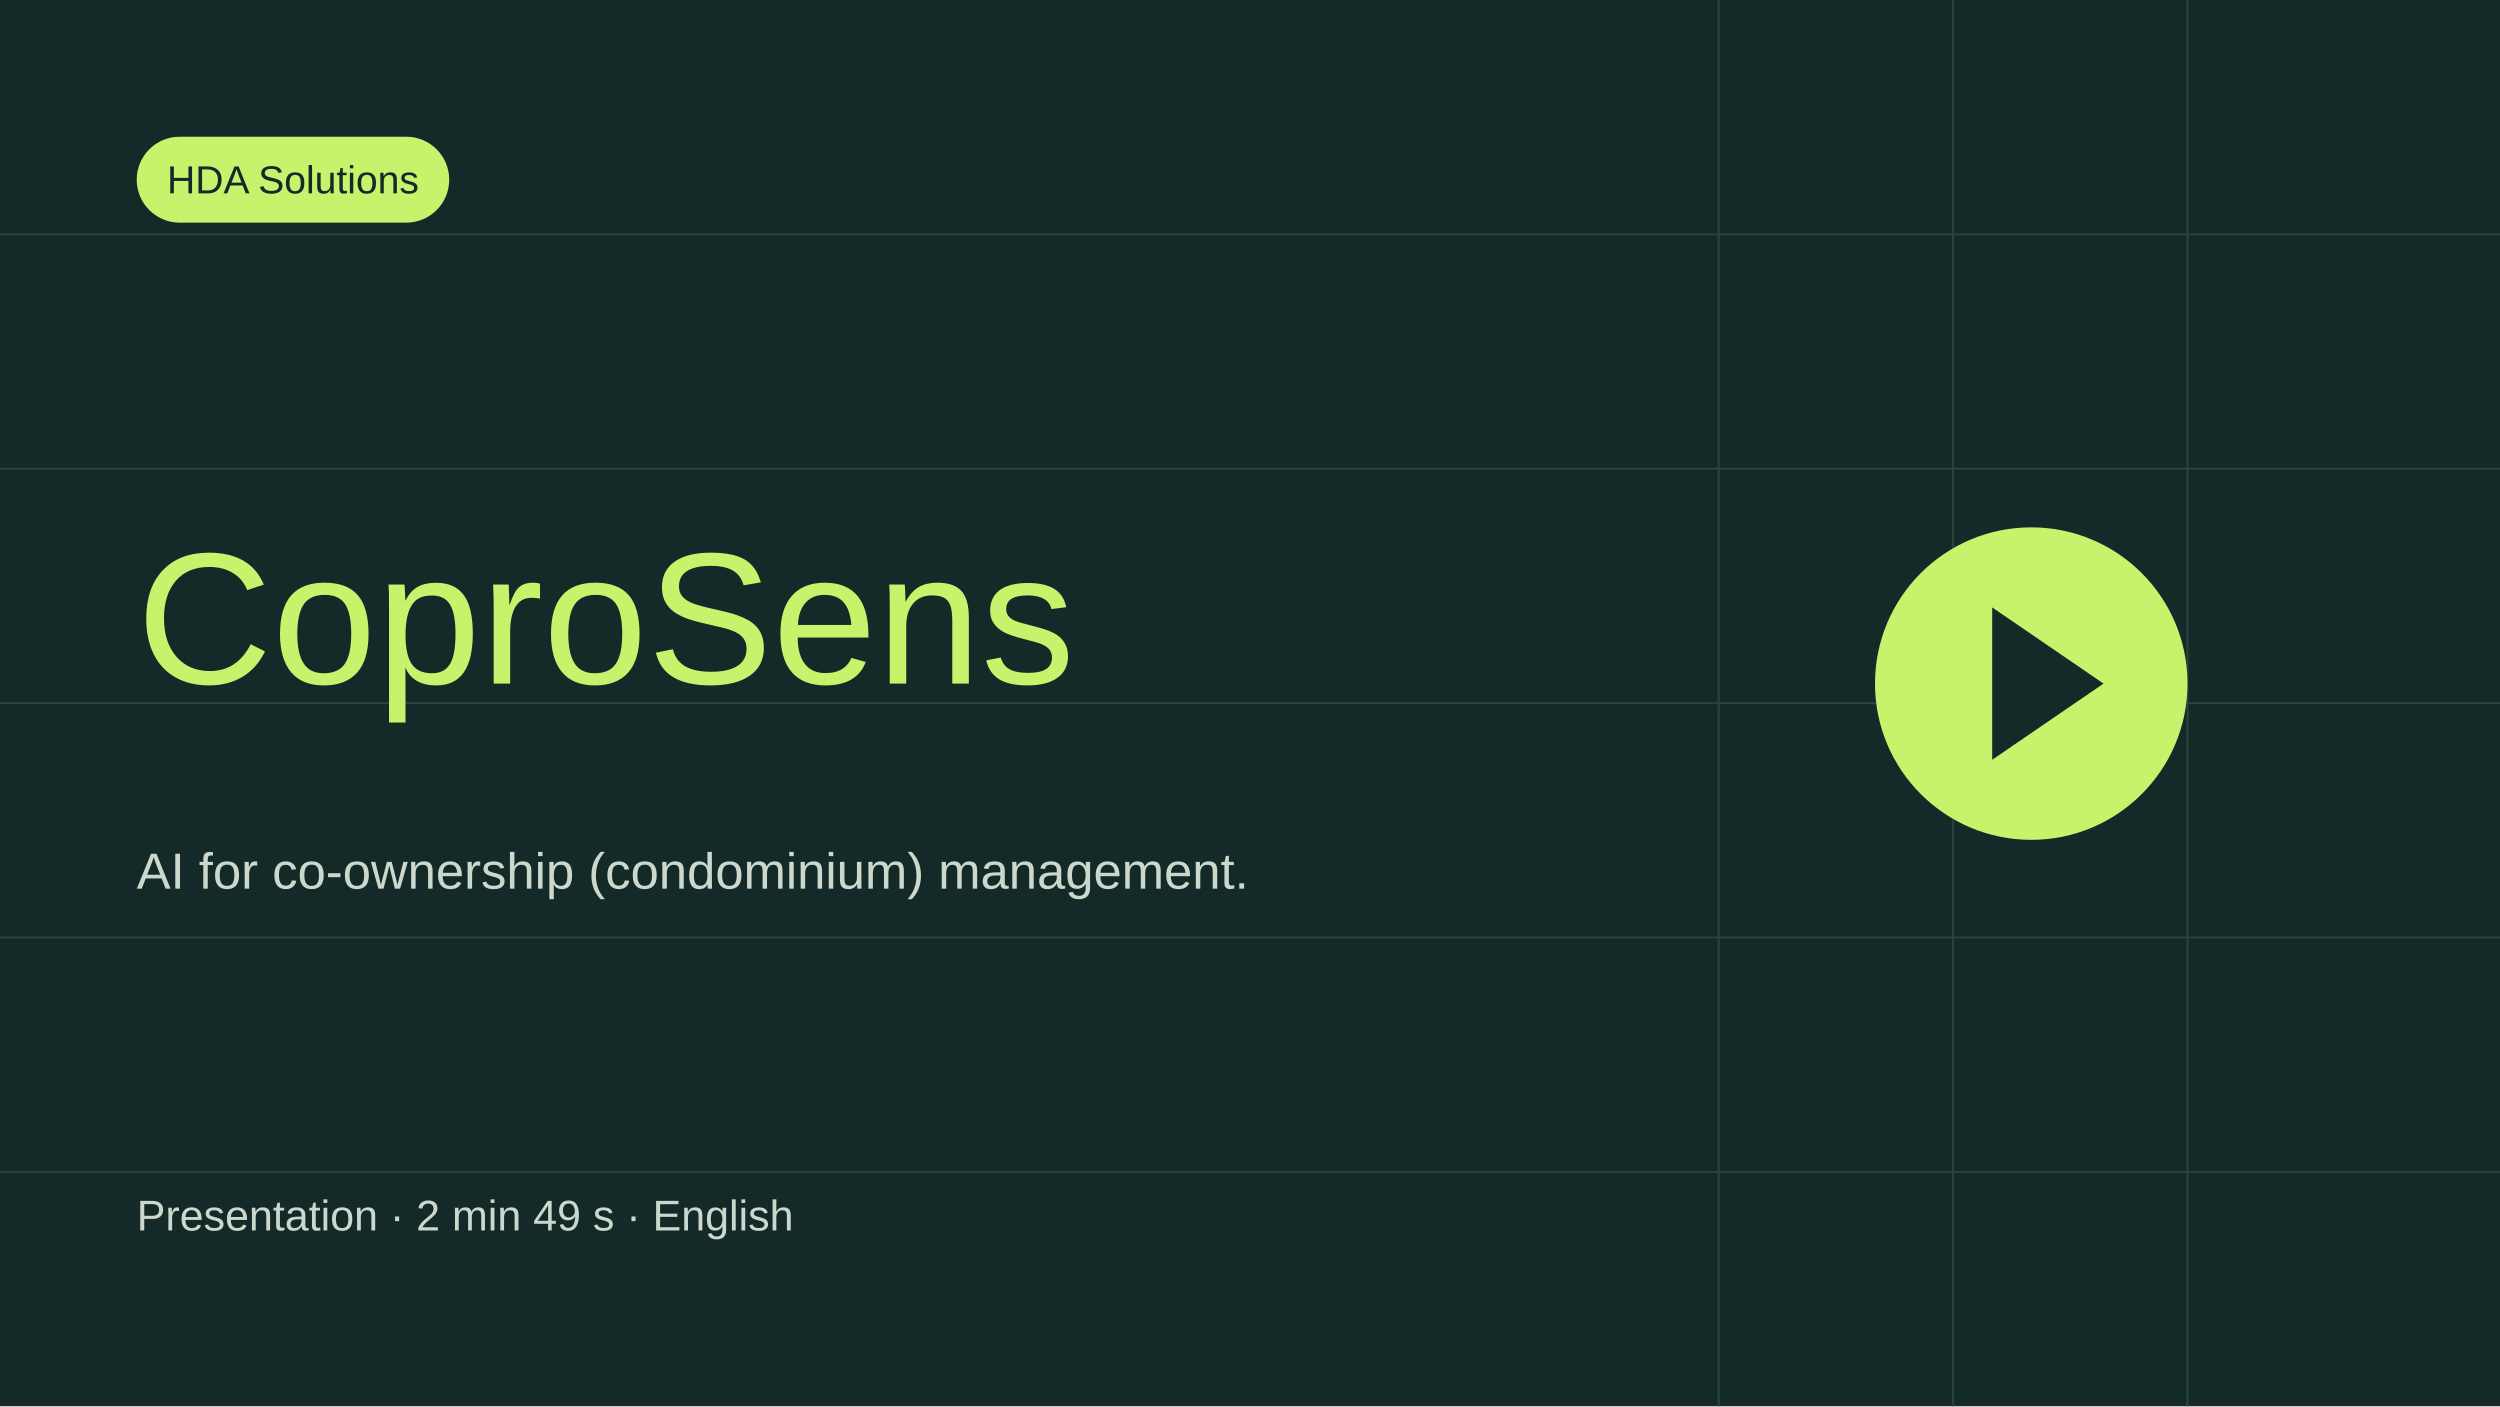
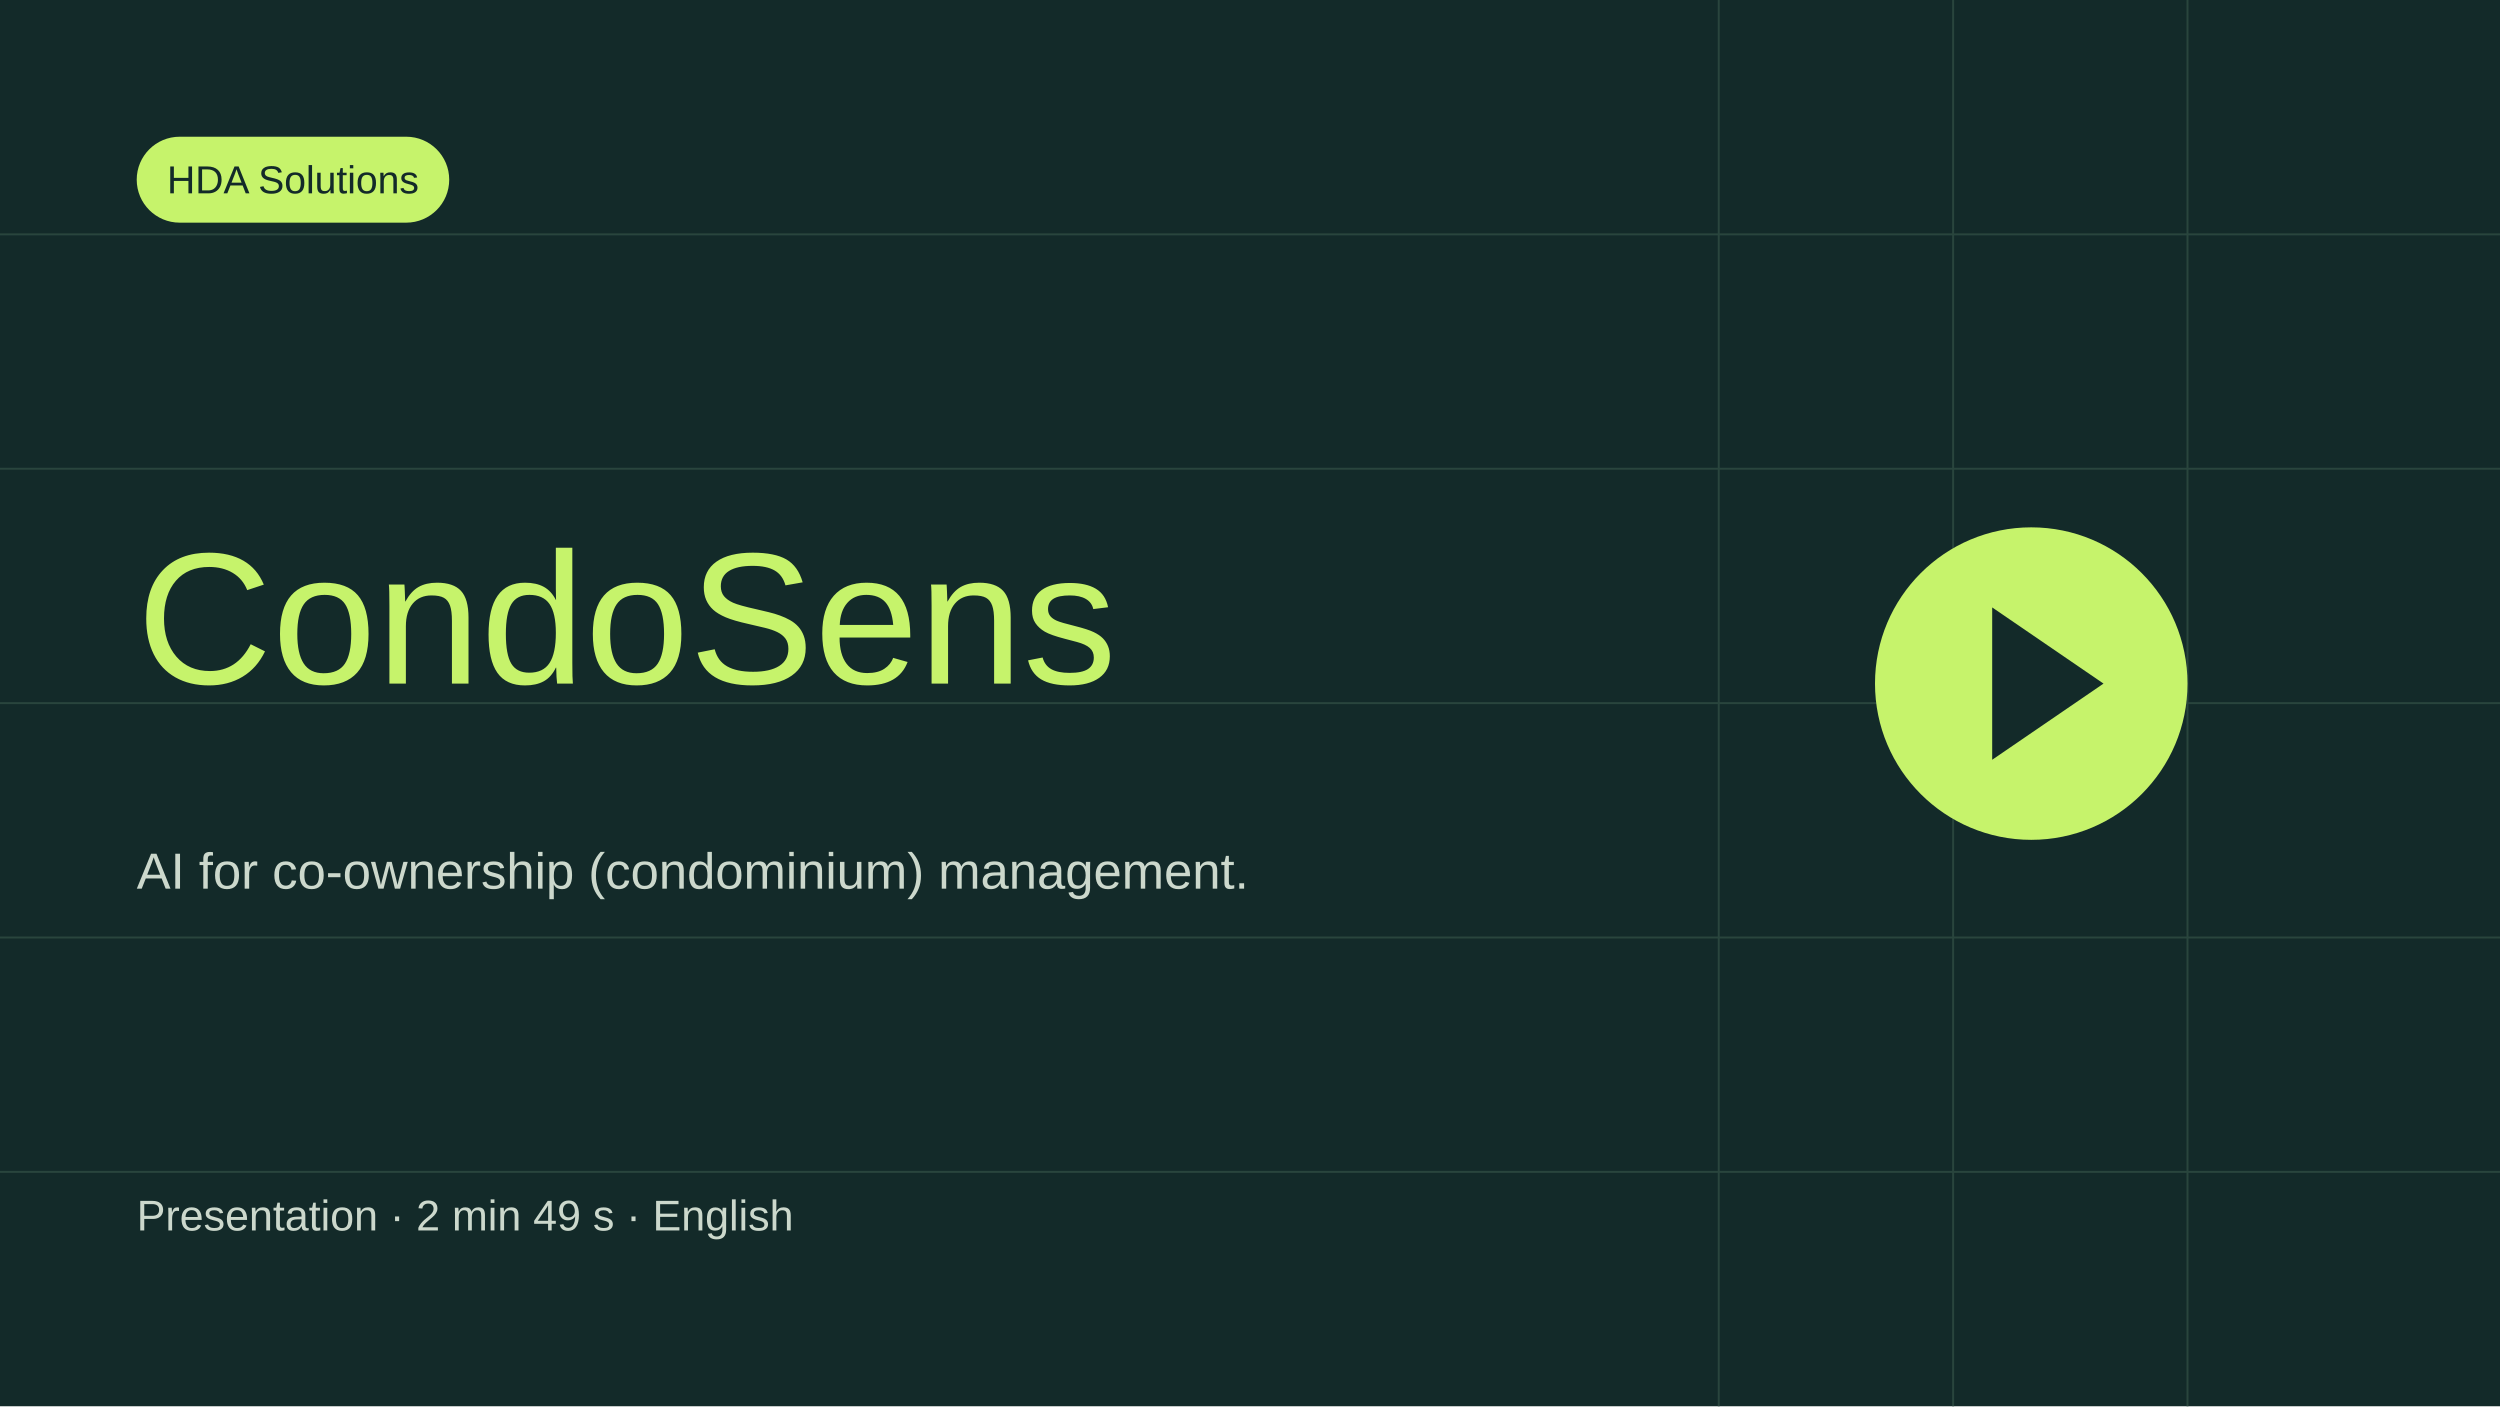
<svg xmlns="http://www.w3.org/2000/svg" width="1280" height="720" viewBox="0 0 1280 720">
  <rect width="1280" height="720" fill="#132a29" />
  <path d="M880 0V720M1000 0V720M1120 0V720M0 120H1280M0 240H1280M0 360H1280M0 480H1280M0 600H1280" stroke="#29453d" />
  <rect x="70" y="70" width="160" height="44" rx="22" fill="#c6f36b" />
  <text x="150" y="99" font-family="Arial,sans-serif" font-size="20" fill="#132a29" text-anchor="middle">HDA Solutions</text>
-   <text x="70" y="350" font-family="Arial,sans-serif" font-size="96" fill="#c6f36b">CoproSens</text>
+   <text x="70" y="350" font-family="Arial,sans-serif" font-size="96" fill="#c6f36b">CondoSens</text>
  <text x="70" y="455" font-family="Arial,sans-serif" font-size="26" fill="#ccd8cc">AI for co-ownership (condominium) management.</text>
  <circle cx="1040" cy="350" r="80" fill="#c6f36b" />
  <path d="M1020 311L1020 389L1077 350Z" fill="#132a29" />
  <text x="70" y="630" font-family="Arial,sans-serif" font-size="22" fill="#ccd8cc">Presentation · 2 min 49 s · English</text>
</svg>
